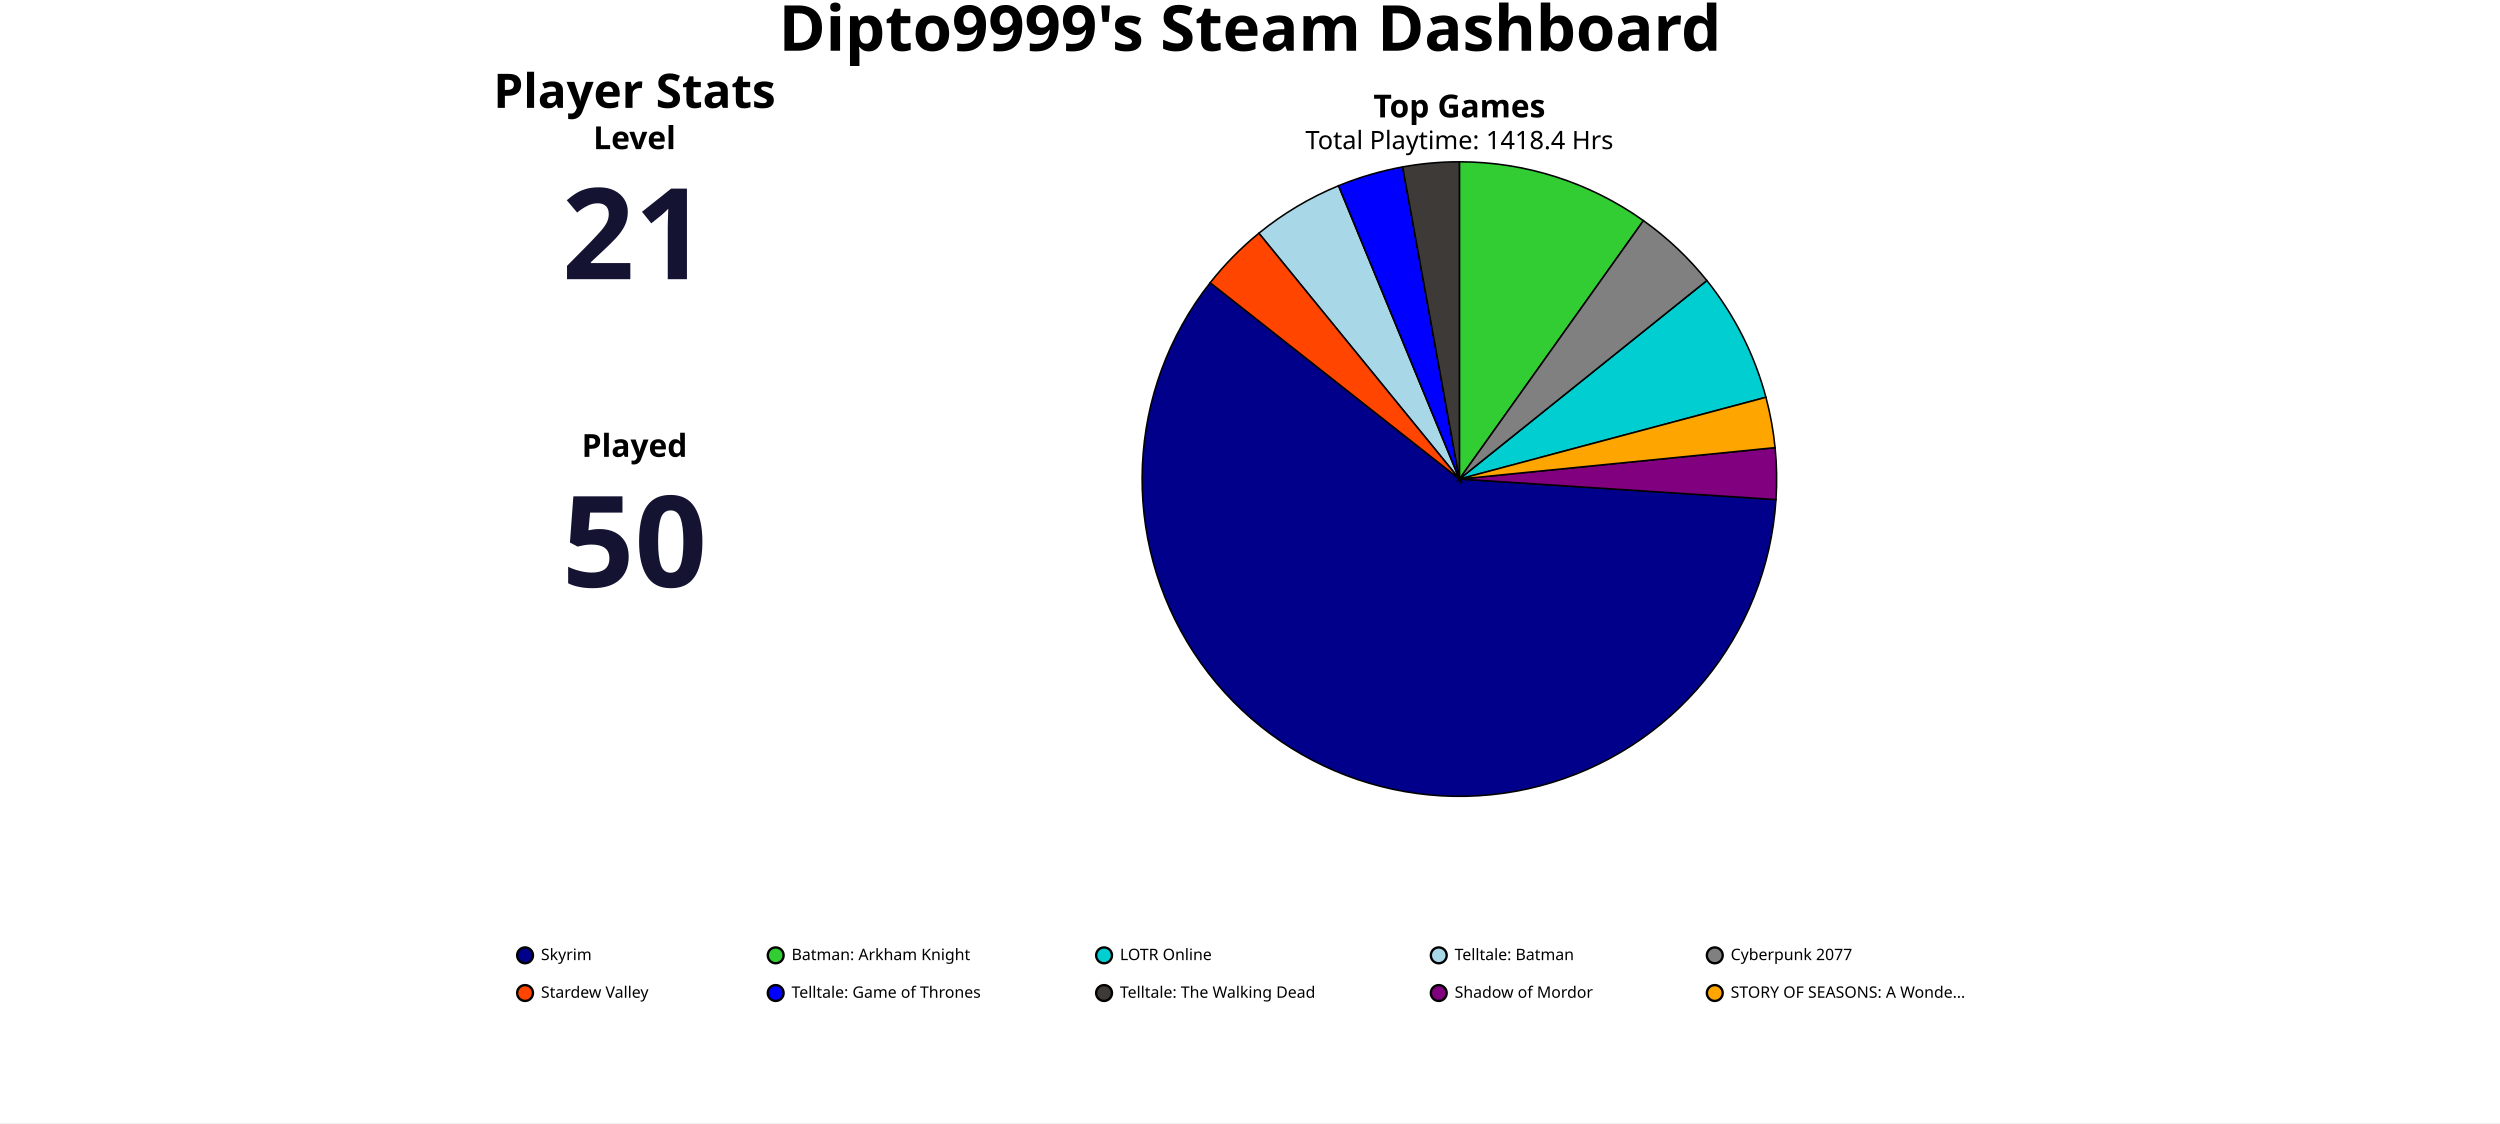
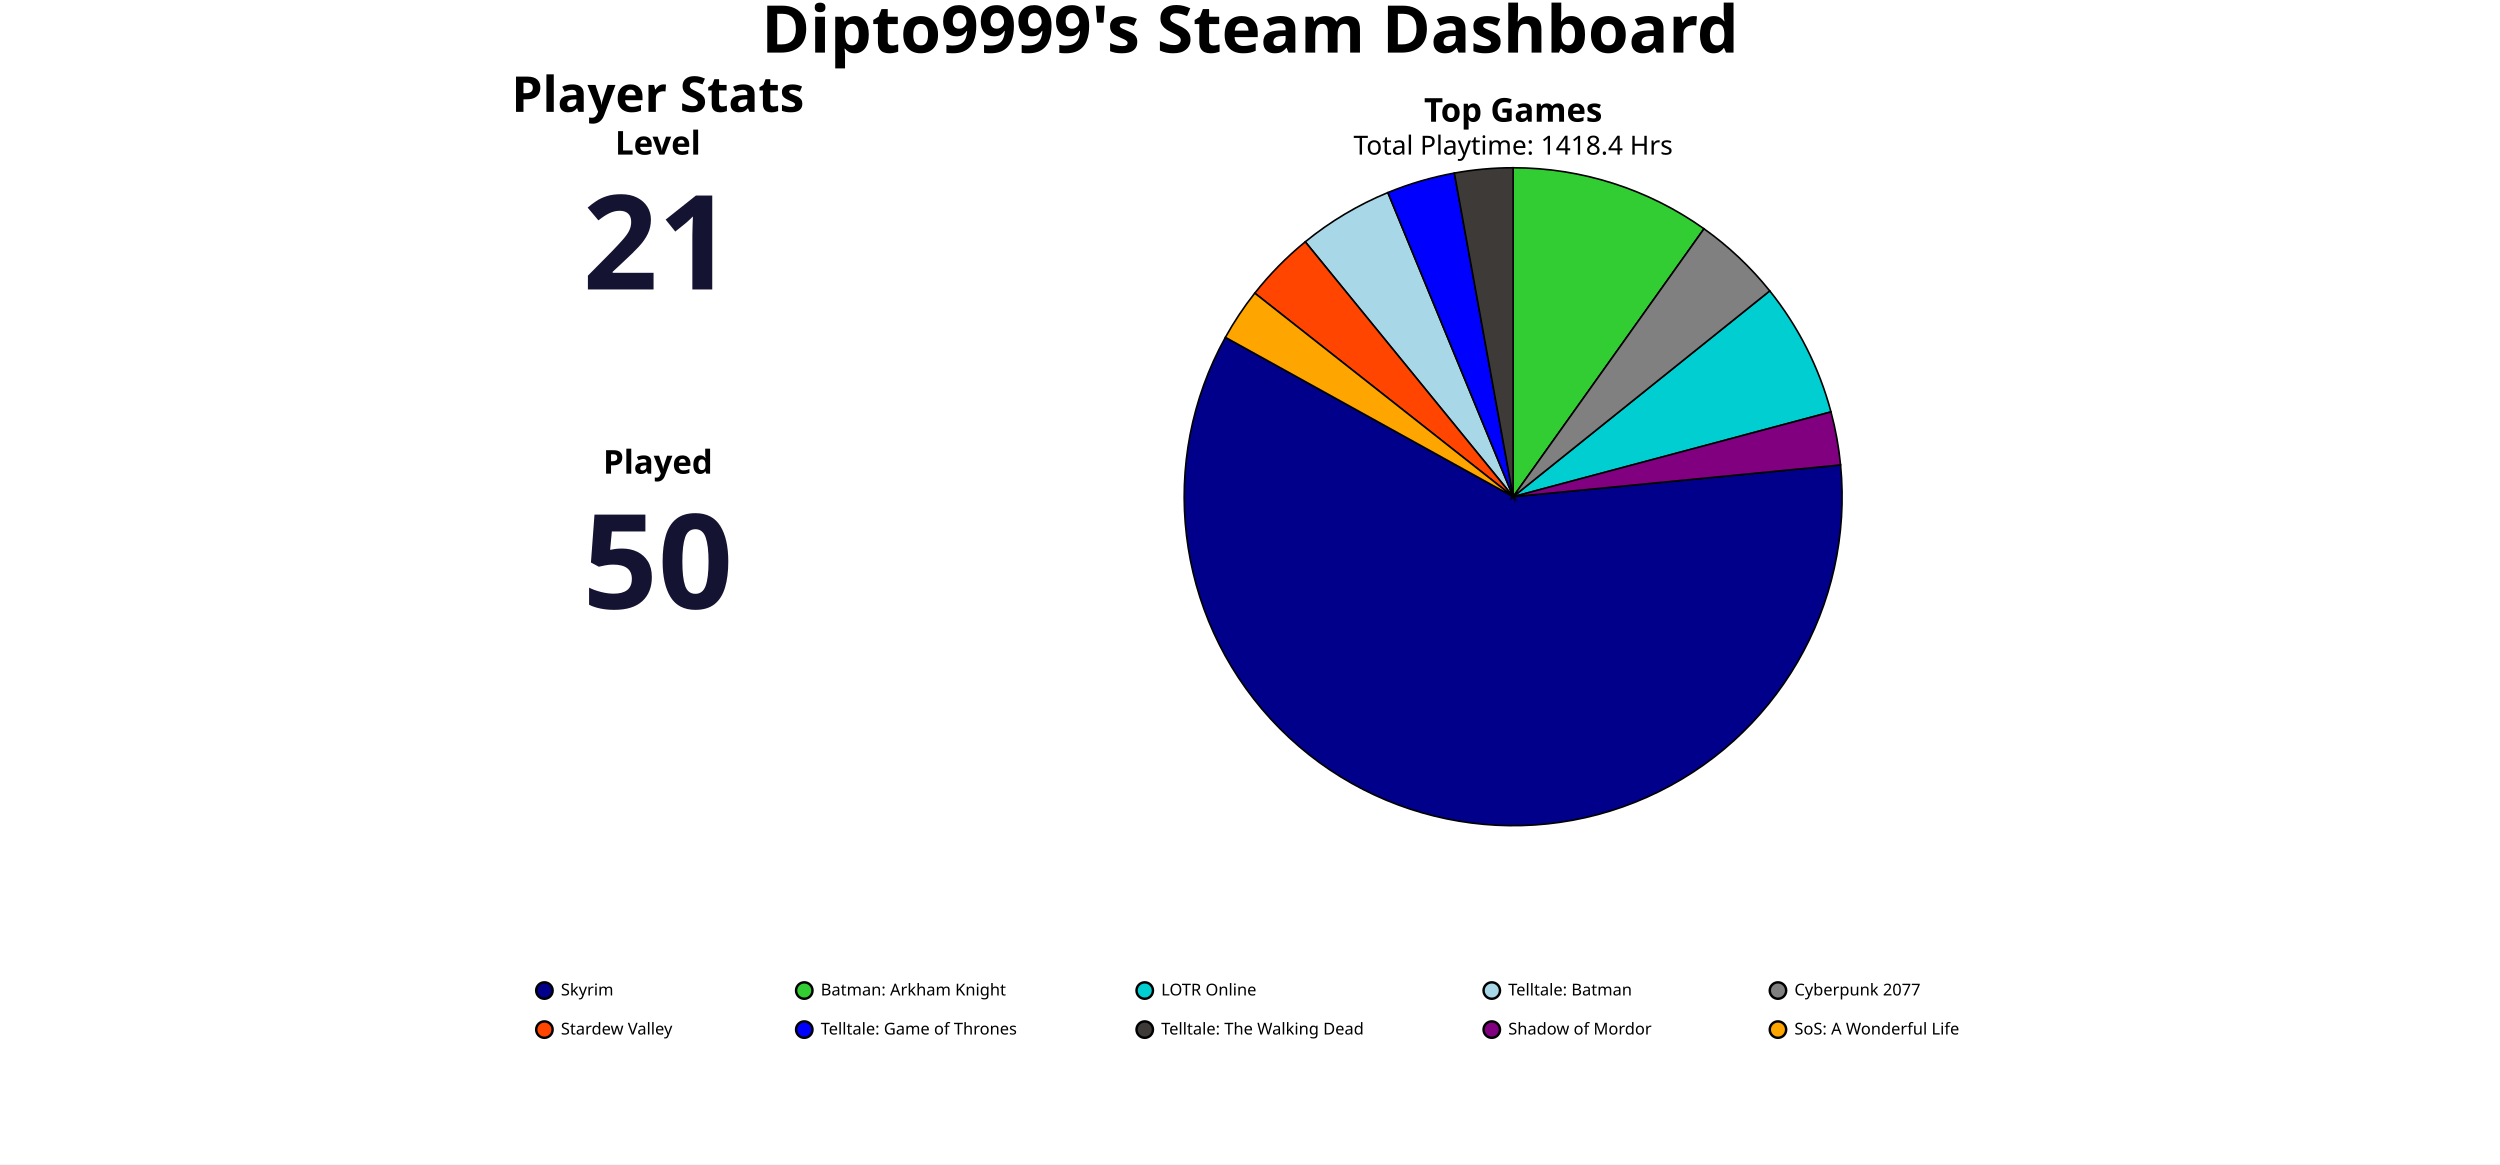
- <svg xmlns="http://www.w3.org/2000/svg" version="1.1" class="marks" width="1576" height="708" viewBox="0 0 1576 708">
-   <rect width="1576" height="708" fill="white" />
+ <svg xmlns="http://www.w3.org/2000/svg" version="1.1" class="marks" width="1520" height="708" viewBox="0 0 1520 708">
+   <rect width="1520" height="708" fill="white" />
  <g fill="none" stroke-miterlimit="10" transform="translate(250,102)">
    <g class="mark-group role-frame root" role="graphics-object" aria-roledescription="group mark container">
      <g transform="translate(0,0)">
        <path class="background" aria-hidden="true" d="M0,0h0v0h0Z" />
        <g>
          <g class="mark-group role-scope concat_0_group" role="graphics-object" aria-roledescription="group mark container">
            <g transform="translate(0,0)">
              <path class="background" aria-hidden="true" d="M0,0h0v0h0Z" />
              <g>
                <g class="mark-group role-scope concat_0_concat_0_group" role="graphics-object" aria-roledescription="group mark container">
                  <g transform="translate(0,0)">
                    <path class="background" aria-hidden="true" d="M0,0h300v150h-300Z" stroke="#ddd" stroke-opacity="0" stroke-width="1.5" />
                    <g>
                      <g class="mark-text role-mark concat_0_concat_0_marks" role="graphics-object" aria-roledescription="text mark container">
                        <text aria-label="Metric: Level; Value: 21" role="graphics-symbol" aria-roledescription="text mark" text-anchor="middle" transform="translate(150,74)" font-family="sans-serif" font-size="80px" font-weight="bold" fill="#141331">21</text>
                      </g>
                      <g class="mark-group role-title">
                        <g transform="translate(150,-24)">
                          <path class="background" aria-hidden="true" d="M0,0h0v0h0Z" pointer-events="none" />
                          <g>
                            <g class="mark-text role-title-text" role="graphics-symbol" aria-roledescription="title" aria-label="Title text 'Level'" pointer-events="none">
                              <text text-anchor="middle" transform="translate(0,16)" font-family="sans-serif" font-size="20px" font-weight="bold" fill="#000" opacity="1">Level</text>
                            </g>
                          </g>
                          <path class="foreground" aria-hidden="true" d="" pointer-events="none" display="none" />
                        </g>
                      </g>
                    </g>
                    <path class="foreground" aria-hidden="true" d="" display="none" />
                  </g>
                </g>
                <g class="mark-group role-scope concat_0_concat_1_group" role="graphics-object" aria-roledescription="group mark container">
                  <g transform="translate(0,194)">
                    <path class="background" aria-hidden="true" d="M0,0h300v150h-300Z" stroke="#ddd" stroke-opacity="0" stroke-width="1.5" />
                    <g>
                      <g class="mark-text role-mark concat_0_concat_1_marks" role="graphics-object" aria-roledescription="text mark container">
                        <text aria-label="Metric: Played; Value: 50" role="graphics-symbol" aria-roledescription="text mark" text-anchor="middle" transform="translate(150,74)" font-family="sans-serif" font-size="80px" font-weight="bold" fill="#141331">50</text>
                      </g>
                      <g class="mark-group role-title">
                        <g transform="translate(150,-24)">
                          <path class="background" aria-hidden="true" d="M0,0h0v0h0Z" pointer-events="none" />
                          <g>
                            <g class="mark-text role-title-text" role="graphics-symbol" aria-roledescription="title" aria-label="Title text 'Played'" pointer-events="none">
                              <text text-anchor="middle" transform="translate(0,16)" font-family="sans-serif" font-size="20px" font-weight="bold" fill="#000" opacity="1">Played</text>
                            </g>
                          </g>
                          <path class="foreground" aria-hidden="true" d="" pointer-events="none" display="none" />
                        </g>
                      </g>
                    </g>
                    <path class="foreground" aria-hidden="true" d="" display="none" />
                  </g>
                </g>
                <g class="mark-group role-title">
                  <g transform="translate(150,-58)">
                    <path class="background" aria-hidden="true" d="M0,0h0v0h0Z" pointer-events="none" />
                    <g>
                      <g class="mark-text role-title-text" role="graphics-symbol" aria-roledescription="title" aria-label="Title text 'Player Stats'" pointer-events="none">
                        <text text-anchor="middle" transform="translate(0,24)" font-family="sans-serif" font-size="30px" font-weight="bold" fill="#000" opacity="1">Player Stats</text>
                      </g>
                    </g>
                    <path class="foreground" aria-hidden="true" d="" pointer-events="none" display="none" />
                  </g>
                </g>
              </g>
              <path class="foreground" aria-hidden="true" d="" display="none" />
            </g>
          </g>
          <g class="mark-group role-scope concat_1_group" role="graphics-object" aria-roledescription="group mark container">
            <g transform="translate(320,0)">
              <path class="background" aria-hidden="true" d="M0,0h700v400h-700Z" />
              <g>
                <g class="mark-arc role-mark concat_1_marks" role="graphics-object" aria-roledescription="arc mark container">
-                   <path aria-label="playtime_percentage: 59.59; name: Skyrim; Game: Skyrim; Time (Hrs): 845.3; Playtime (%): 59.59" role="graphics-symbol" aria-roledescription="arc mark" transform="translate(350,200)" d="M-157.102,-123.769A200,200,0,1,0,199.581,12.934L0,0Z" fill="#00008B" stroke="black" stroke-width="1" />
+                   <path aria-label="playtime_percentage: 59.59; name: Skyrim; Game: Skyrim; Time (Hrs): 845.3; Playtime (%): 59.59" role="graphics-symbol" aria-roledescription="arc mark" transform="translate(350,200)" d="M-174.958,-96.901A200,200,0,1,0,199.064,-19.322L0,0Z" fill="#00008B" stroke="black" stroke-width="1" />
                  <path aria-label="playtime_percentage: 9.85; name: Batman: Arkham Knight; Game: Batman: Arkham Knight; Time (Hrs): 139.7; Playtime (%): 9.85" role="graphics-symbol" aria-roledescription="arc mark" transform="translate(350,200)" d="M116.027,-162.904A200,200,0,0,0,0,-200L0,0Z" fill="#32CD32" stroke="black" stroke-width="1" />
                  <path aria-label="playtime_percentage: 6.61; name: LOTR Online; Game: LOTR Online; Time (Hrs): 93.8; Playtime (%): 6.61" role="graphics-symbol" aria-roledescription="arc mark" transform="translate(350,200)" d="M193.239,-51.561A200,200,0,0,0,156.007,-125.147L0,0Z" fill="#00CED1" stroke="black" stroke-width="1" />
                  <path aria-label="playtime_percentage: 4.67; name: Telltale: Batman; Game: Telltale: Batman; Time (Hrs): 66.2; Playtime (%): 4.67" role="graphics-symbol" aria-roledescription="arc mark" transform="translate(350,200)" d="M-76.188,-184.92A200,200,0,0,0,-126.417,-154.98L0,0Z" fill="#A8D7E7" stroke="black" stroke-width="1" />
                  <path aria-label="playtime_percentage: 4.39; name: Cyberpunk 2077; Game: Cyberpunk 2077; Time (Hrs): 62.2; Playtime (%): 4.39" role="graphics-symbol" aria-roledescription="arc mark" transform="translate(350,200)" d="M156.007,-125.147A200,200,0,0,0,116.027,-162.904L0,0Z" fill="#808080" stroke="black" stroke-width="1" />
                  <path aria-label="playtime_percentage: 3.49; name: Stardew Valley; Game: Stardew Valley; Time (Hrs): 49.5; Playtime (%): 3.49" role="graphics-symbol" aria-roledescription="arc mark" transform="translate(350,200)" d="M-126.417,-154.98A200,200,0,0,0,-157.102,-123.769L0,0Z" fill="#FF4500" stroke="black" stroke-width="1" />
                  <path aria-label="playtime_percentage: 3.36; name: Telltale: Game of Thrones; Game: Telltale: Game of Thrones; Time (Hrs): 47.7; Playtime (%): 3.36" role="graphics-symbol" aria-roledescription="arc mark" transform="translate(350,200)" d="M-35.747,-196.78A200,200,0,0,0,-76.188,-184.92L0,0Z" fill="#0000FF" stroke="black" stroke-width="1" />
                  <path aria-label="playtime_percentage: 2.86; name: Telltale: The Walking Dead; Game: Telltale: The Walking Dead; Time (Hrs): 40.5; Playtime (%): 2.86" role="graphics-symbol" aria-roledescription="arc mark" transform="translate(350,200)" d="M0,-200A200,200,0,0,0,-35.747,-196.78L0,0Z" fill="#3D3A38" stroke="black" stroke-width="1" />
-                   <path aria-label="playtime_percentage: 2.61; name: Shadow of Mordor; Game: Shadow of Mordor; Time (Hrs): 37.0; Playtime (%): 2.61" role="graphics-symbol" aria-roledescription="arc mark" transform="translate(350,200)" d="M199.581,12.934A200,200,0,0,0,199.015,-19.822L0,0Z" fill="#800080" stroke="black" stroke-width="1" />
-                   <path aria-label="playtime_percentage: 2.57; name: STORY OF SEASONS: A Wonderful Life; Game: STORY OF SEASONS: A Wonderful Life; Time (Hrs): 36.5; Playtime (%): 2.57" role="graphics-symbol" aria-roledescription="arc mark" transform="translate(350,200)" d="M199.015,-19.822A200,200,0,0,0,193.239,-51.561L0,0Z" fill="#FFA500" stroke="black" stroke-width="1" />
+                   <path aria-label="playtime_percentage: 2.61; name: Shadow of Mordor; Game: Shadow of Mordor; Time (Hrs): 37.0; Playtime (%): 2.61" role="graphics-symbol" aria-roledescription="arc mark" transform="translate(350,200)" d="M199.064,-19.322A200,200,0,0,0,193.239,-51.561L0,0Z" fill="#800080" stroke="black" stroke-width="1" />
+                   <path aria-label="playtime_percentage: 2.57; name: SoS: A Wonderful Life; Game: SoS: A Wonderful Life; Time (Hrs): 36.5; Playtime (%): 2.57" role="graphics-symbol" aria-roledescription="arc mark" transform="translate(350,200)" d="M-157.102,-123.769A200,200,0,0,0,-174.958,-96.901L0,0Z" fill="#FFA500" stroke="black" stroke-width="1" />
                </g>
                <g class="mark-group role-title">
                  <g transform="translate(350,-44)">
                    <path class="background" aria-hidden="true" d="M0,0h0v0h0Z" pointer-events="none" />
                    <g>
                      <g class="mark-text role-title-text" role="graphics-symbol" aria-roledescription="title" aria-label="Title text 'Top Games'" pointer-events="none">
                        <text text-anchor="middle" transform="translate(0,16)" font-family="sans-serif" font-size="20px" font-weight="bold" fill="#000" opacity="1">Top Games</text>
                      </g>
                      <g class="mark-text role-title-subtitle" role="graphics-symbol" aria-roledescription="subtitle" aria-label="Subtitle text 'Total Playtime: 1418.4 Hrs'" pointer-events="none">
                        <text text-anchor="middle" transform="translate(0,36)" font-family="sans-serif" font-size="16px" fill="#000" opacity="1">Total Playtime: 1418.4 Hrs</text>
                      </g>
                    </g>
                    <path class="foreground" aria-hidden="true" d="" pointer-events="none" display="none" />
                  </g>
                </g>
              </g>
              <path class="foreground" aria-hidden="true" d="" display="none" />
            </g>
          </g>
-           <g class="mark-group role-legend" role="graphics-symbol" aria-roledescription="legend" aria-label="Symbol legend for fill color with 10 values: Skyrim, Batman: Arkham Knight, LOTR Online, Telltale: Batman, Cyberpunk 2077, ending with STORY OF SEASONS: A Wonderful Life">
+           <g class="mark-group role-legend" role="graphics-symbol" aria-roledescription="legend" aria-label="Symbol legend for fill color with 10 values: Skyrim, Batman: Arkham Knight, LOTR Online, Telltale: Batman, Cyberpunk 2077, ending with SoS: A Wonderful Life">
            <g transform="translate(0,419)">
-               <path class="background" aria-hidden="true" d="M0,0h1076v187h-1076Z" pointer-events="none" />
+               <path class="background" aria-hidden="true" d="M0,0h1014v187h-1014Z" pointer-events="none" />
              <g>
                <g class="mark-group role-legend-entry">
                  <g transform="translate(75,75)">
                    <path class="background" aria-hidden="true" d="M0,0h0v0h0Z" pointer-events="none" />
                    <g>
                      <g class="mark-group role-scope" role="graphics-object" aria-roledescription="group mark container">
                        <g transform="translate(0,0.25)">
                          <path class="background" aria-hidden="true" d="M0,0h81.957v12.5h-81.957Z" pointer-events="none" opacity="1" />
                          <g>
                            <g class="mark-symbol role-legend-symbol" pointer-events="none">
                              <path transform="translate(6,6)" d="M5,0A5,5,0,1,1,-5,0A5,5,0,1,1,5,0" fill="#00008B" stroke="black" stroke-width="1.5" opacity="1" />
                            </g>
                            <g class="mark-text role-legend-label" pointer-events="none">
                              <text text-anchor="start" transform="translate(16,9)" font-family="sans-serif" font-size="10px" fill="#000" opacity="1">Skyrim</text>
                            </g>
                          </g>
                          <path class="foreground" aria-hidden="true" d="" pointer-events="none" display="none" />
                        </g>
                        <g transform="translate(158,0.25)">
                          <path class="background" aria-hidden="true" d="M0,0h130.316v12.5h-130.316Z" pointer-events="none" opacity="1" />
                          <g>
                            <g class="mark-symbol role-legend-symbol" pointer-events="none">
                              <path transform="translate(6,6)" d="M5,0A5,5,0,1,1,-5,0A5,5,0,1,1,5,0" fill="#32CD32" stroke="black" stroke-width="1.5" opacity="1" />
                            </g>
                            <g class="mark-text role-legend-label" pointer-events="none">
                              <text text-anchor="start" transform="translate(16,9)" font-family="sans-serif" font-size="10px" fill="#000" opacity="1">Batman: Arkham Knight</text>
                            </g>
                          </g>
                          <path class="foreground" aria-hidden="true" d="" pointer-events="none" display="none" />
                        </g>
                        <g transform="translate(365,0.25)">
                          <path class="background" aria-hidden="true" d="M0,0h134.394v12.5h-134.394Z" pointer-events="none" opacity="1" />
                          <g>
                            <g class="mark-symbol role-legend-symbol" pointer-events="none">
                              <path transform="translate(6,6)" d="M5,0A5,5,0,1,1,-5,0A5,5,0,1,1,5,0" fill="#00CED1" stroke="black" stroke-width="1.5" opacity="1" />
                            </g>
                            <g class="mark-text role-legend-label" pointer-events="none">
                              <text text-anchor="start" transform="translate(16,9)" font-family="sans-serif" font-size="10px" fill="#000" opacity="1">LOTR Online</text>
                            </g>
                          </g>
                          <path class="foreground" aria-hidden="true" d="" pointer-events="none" display="none" />
                        </g>
                        <g transform="translate(576,0.25)">
                          <path class="background" aria-hidden="true" d="M0,0h97.709v12.5h-97.709Z" pointer-events="none" opacity="1" />
                          <g>
                            <g class="mark-symbol role-legend-symbol" pointer-events="none">
                              <path transform="translate(6,6)" d="M5,0A5,5,0,1,1,-5,0A5,5,0,1,1,5,0" fill="#A8D7E7" stroke="black" stroke-width="1.5" opacity="1" />
                            </g>
                            <g class="mark-text role-legend-label" pointer-events="none">
                              <text text-anchor="start" transform="translate(16,9)" font-family="sans-serif" font-size="10px" fill="#000" opacity="1">Telltale: Batman</text>
                            </g>
                          </g>
                          <path class="foreground" aria-hidden="true" d="" pointer-events="none" display="none" />
                        </g>
                        <g transform="translate(750,0.25)">
-                           <path class="background" aria-hidden="true" d="M0,0h176v12.5h-176Z" pointer-events="none" opacity="1" />
+                           <path class="background" aria-hidden="true" d="M0,0h113.1v12.5h-113.1Z" pointer-events="none" opacity="1" />
                          <g>
                            <g class="mark-symbol role-legend-symbol" pointer-events="none">
                              <path transform="translate(6,6)" d="M5,0A5,5,0,1,1,-5,0A5,5,0,1,1,5,0" fill="#808080" stroke="black" stroke-width="1.5" opacity="1" />
                            </g>
                            <g class="mark-text role-legend-label" pointer-events="none">
                              <text text-anchor="start" transform="translate(16,9)" font-family="sans-serif" font-size="10px" fill="#000" opacity="1">Cyberpunk 2077</text>
                            </g>
                          </g>
                          <path class="foreground" aria-hidden="true" d="" pointer-events="none" display="none" />
                        </g>
                        <g transform="translate(0,24)">
                          <path class="background" aria-hidden="true" d="M0,0h81.957v12.5h-81.957Z" pointer-events="none" opacity="1" />
                          <g>
                            <g class="mark-symbol role-legend-symbol" pointer-events="none">
                              <path transform="translate(6,6)" d="M5,0A5,5,0,1,1,-5,0A5,5,0,1,1,5,0" fill="#FF4500" stroke="black" stroke-width="1.5" opacity="1" />
                            </g>
                            <g class="mark-text role-legend-label" pointer-events="none">
                              <text text-anchor="start" transform="translate(16,9)" font-family="sans-serif" font-size="10px" fill="#000" opacity="1">Stardew Valley</text>
                            </g>
                          </g>
                          <path class="foreground" aria-hidden="true" d="" pointer-events="none" display="none" />
                        </g>
                        <g transform="translate(158,24)">
                          <path class="background" aria-hidden="true" d="M0,0h130.316v12.5h-130.316Z" pointer-events="none" opacity="1" />
                          <g>
                            <g class="mark-symbol role-legend-symbol" pointer-events="none">
                              <path transform="translate(6,6)" d="M5,0A5,5,0,1,1,-5,0A5,5,0,1,1,5,0" fill="#0000FF" stroke="black" stroke-width="1.5" opacity="1" />
                            </g>
                            <g class="mark-text role-legend-label" pointer-events="none">
                              <text text-anchor="start" transform="translate(16,9)" font-family="sans-serif" font-size="10px" fill="#000" opacity="1">Telltale: Game of Thrones</text>
                            </g>
                          </g>
                          <path class="foreground" aria-hidden="true" d="" pointer-events="none" display="none" />
                        </g>
                        <g transform="translate(365,24)">
                          <path class="background" aria-hidden="true" d="M0,0h134.394v12.5h-134.394Z" pointer-events="none" opacity="1" />
                          <g>
                            <g class="mark-symbol role-legend-symbol" pointer-events="none">
                              <path transform="translate(6,6)" d="M5,0A5,5,0,1,1,-5,0A5,5,0,1,1,5,0" fill="#3D3A38" stroke="black" stroke-width="1.5" opacity="1" />
                            </g>
                            <g class="mark-text role-legend-label" pointer-events="none">
                              <text text-anchor="start" transform="translate(16,9)" font-family="sans-serif" font-size="10px" fill="#000" opacity="1">Telltale: The Walking Dead</text>
                            </g>
                          </g>
                          <path class="foreground" aria-hidden="true" d="" pointer-events="none" display="none" />
                        </g>
                        <g transform="translate(576,24)">
                          <path class="background" aria-hidden="true" d="M0,0h97.709v12.5h-97.709Z" pointer-events="none" opacity="1" />
                          <g>
                            <g class="mark-symbol role-legend-symbol" pointer-events="none">
                              <path transform="translate(6,6)" d="M5,0A5,5,0,1,1,-5,0A5,5,0,1,1,5,0" fill="#800080" stroke="black" stroke-width="1.5" opacity="1" />
                            </g>
                            <g class="mark-text role-legend-label" pointer-events="none">
                              <text text-anchor="start" transform="translate(16,9)" font-family="sans-serif" font-size="10px" fill="#000" opacity="1">Shadow of Mordor</text>
                            </g>
                          </g>
                          <path class="foreground" aria-hidden="true" d="" pointer-events="none" display="none" />
                        </g>
                        <g transform="translate(750,24)">
-                           <path class="background" aria-hidden="true" d="M0,0h176v12.5h-176Z" pointer-events="none" opacity="1" />
+                           <path class="background" aria-hidden="true" d="M0,0h113.1v12.5h-113.1Z" pointer-events="none" opacity="1" />
                          <g>
                            <g class="mark-symbol role-legend-symbol" pointer-events="none">
                              <path transform="translate(6,6)" d="M5,0A5,5,0,1,1,-5,0A5,5,0,1,1,5,0" fill="#FFA500" stroke="black" stroke-width="1.5" opacity="1" />
                            </g>
                            <g class="mark-text role-legend-label" pointer-events="none">
-                               <text text-anchor="start" transform="translate(16,9)" font-family="sans-serif" font-size="10px" fill="#000" opacity="1">STORY OF SEASONS: A Wonde…</text>
+                               <text text-anchor="start" transform="translate(16,9)" font-family="sans-serif" font-size="10px" fill="#000" opacity="1">SoS: A Wonderful Life</text>
                            </g>
                          </g>
                          <path class="foreground" aria-hidden="true" d="" pointer-events="none" display="none" />
                        </g>
                      </g>
                    </g>
                    <path class="foreground" aria-hidden="true" d="" pointer-events="none" display="none" />
                  </g>
                </g>
              </g>
              <path class="foreground" aria-hidden="true" d="" pointer-events="none" display="none" />
            </g>
          </g>
          <g class="mark-group role-title">
-             <g transform="translate(538,-102)">
+             <g transform="translate(510,-102)">
              <path class="background" aria-hidden="true" d="M0,0h0v0h0Z" pointer-events="none" />
              <g>
                <g class="mark-text role-title-text" role="graphics-symbol" aria-roledescription="title" aria-label="Title text 'Dipto9999's Steam Dashboard'" pointer-events="none">
                  <text text-anchor="middle" transform="translate(0,32)" font-family="sans-serif" font-size="40px" font-weight="bold" fill="#000" opacity="1">Dipto9999's Steam Dashboard</text>
                </g>
              </g>
              <path class="foreground" aria-hidden="true" d="" pointer-events="none" display="none" />
            </g>
          </g>
        </g>
        <path class="foreground" aria-hidden="true" d="" display="none" />
      </g>
    </g>
  </g>
</svg>
